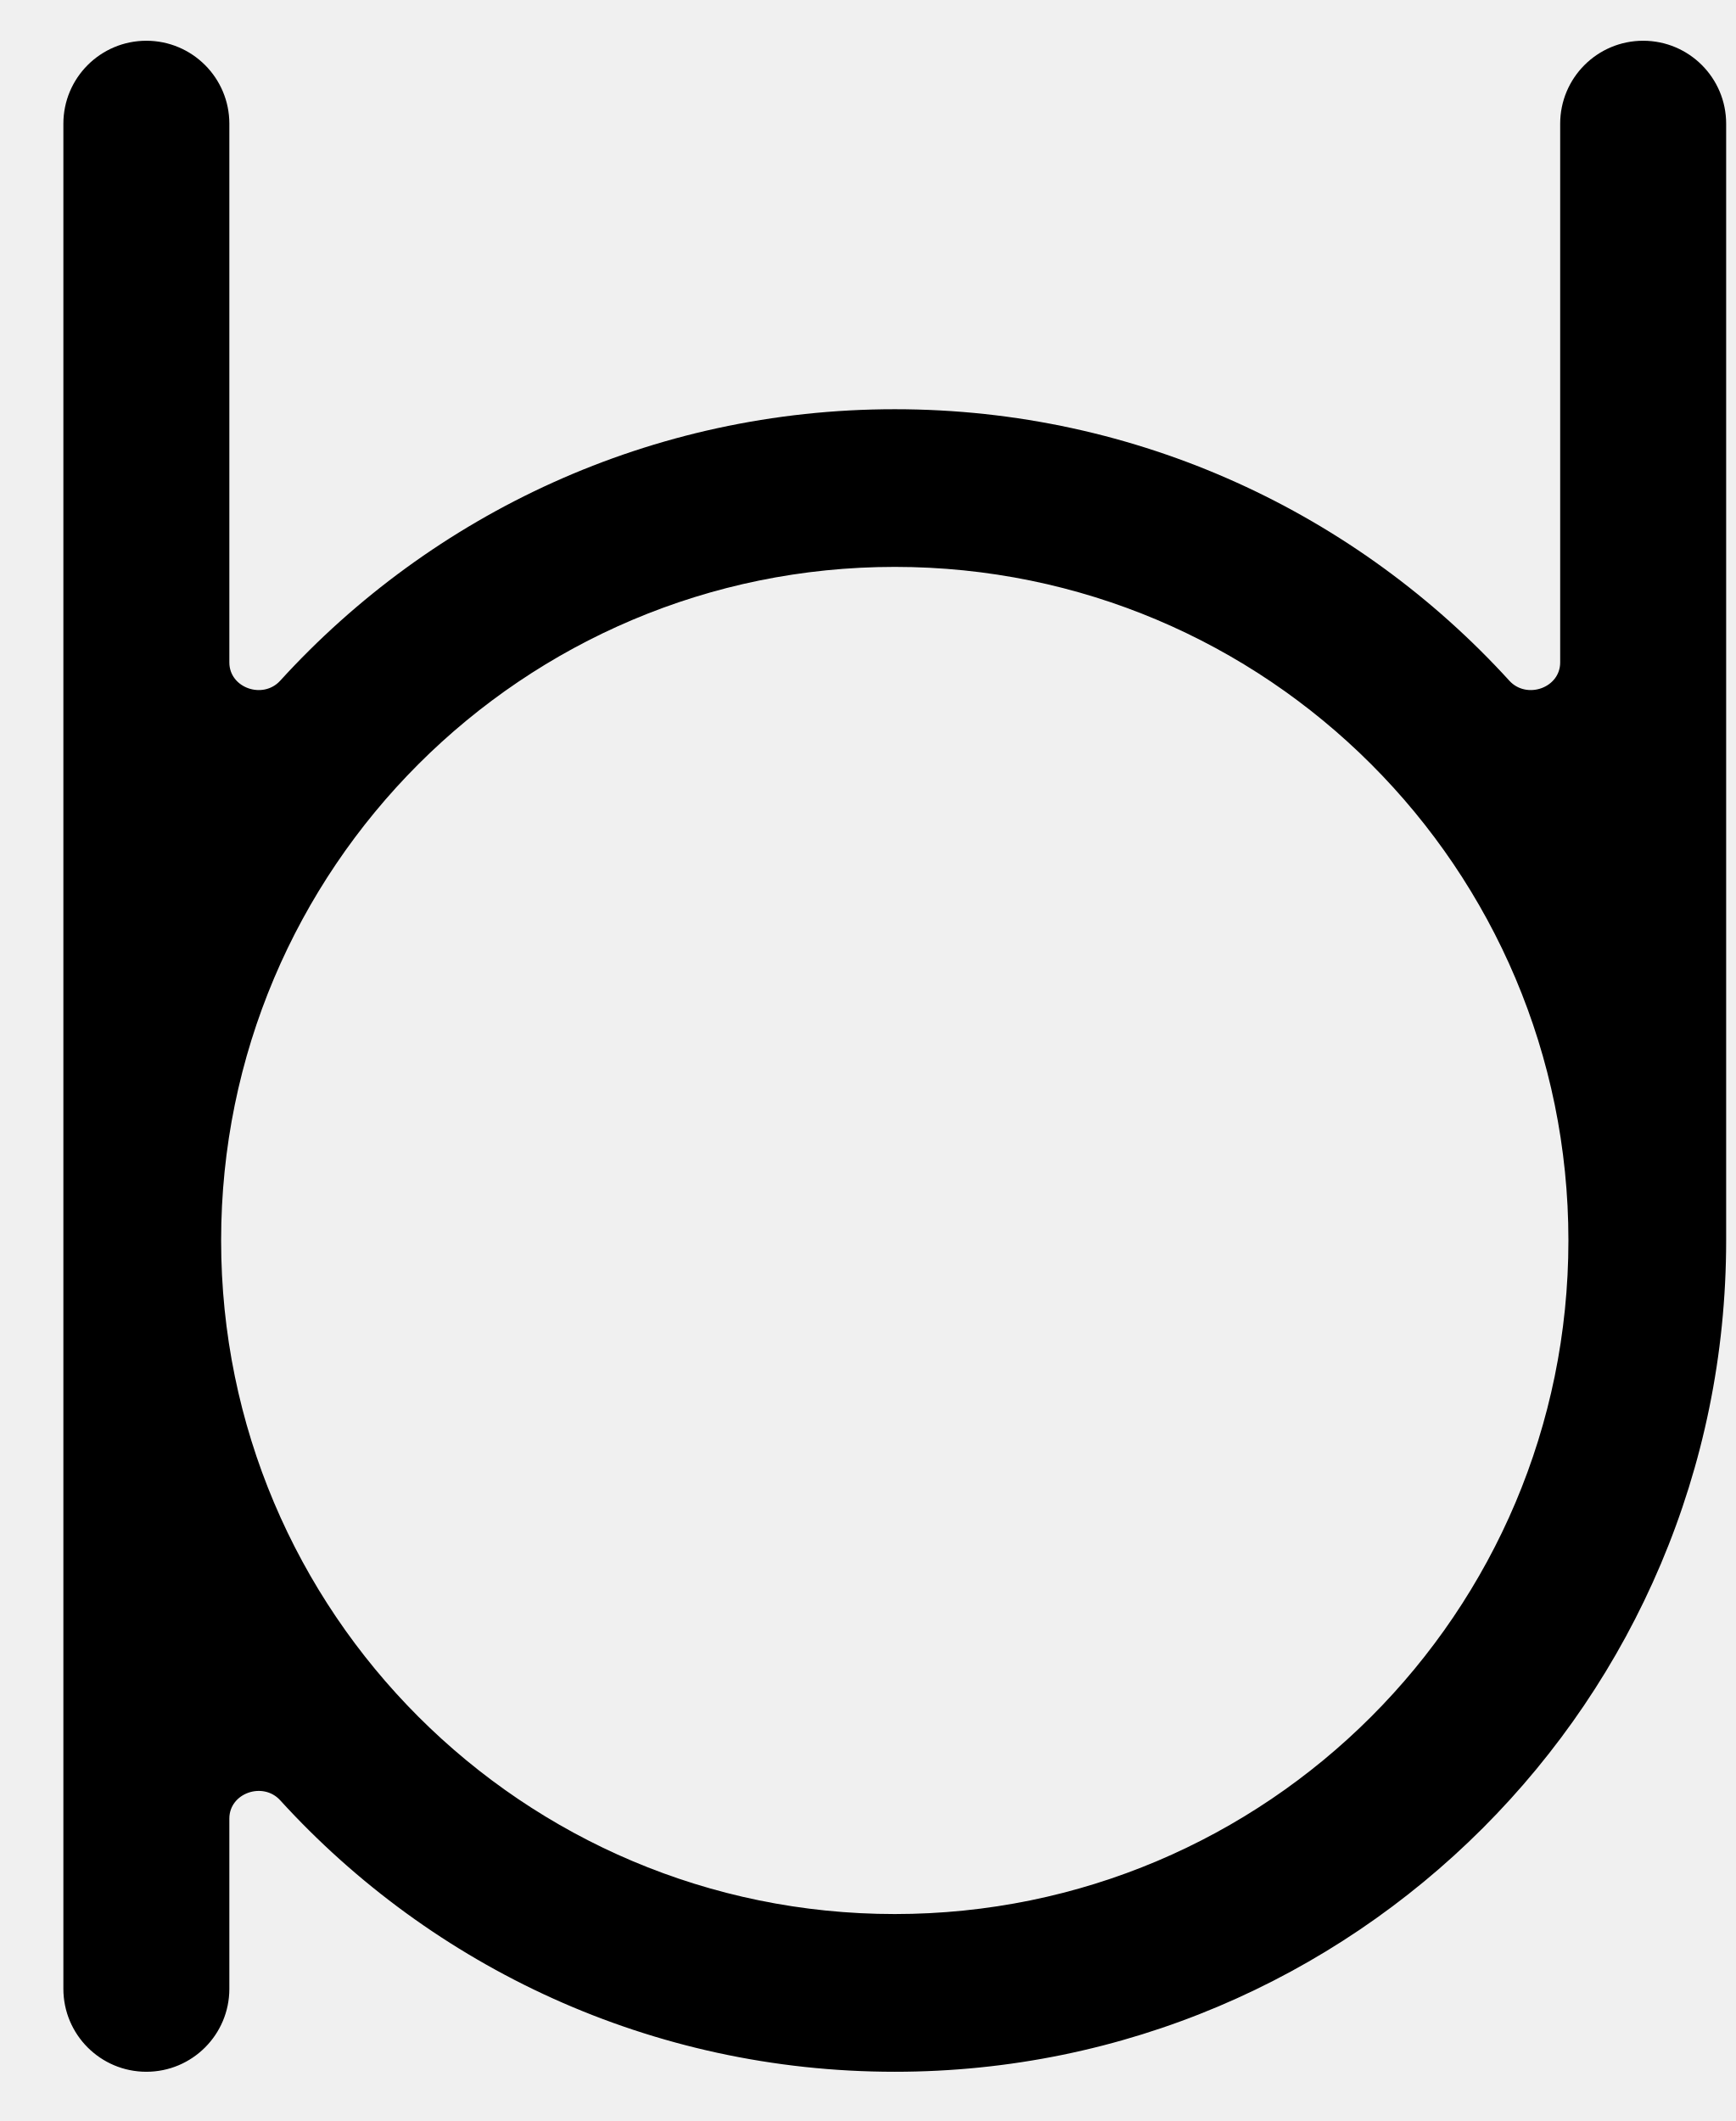
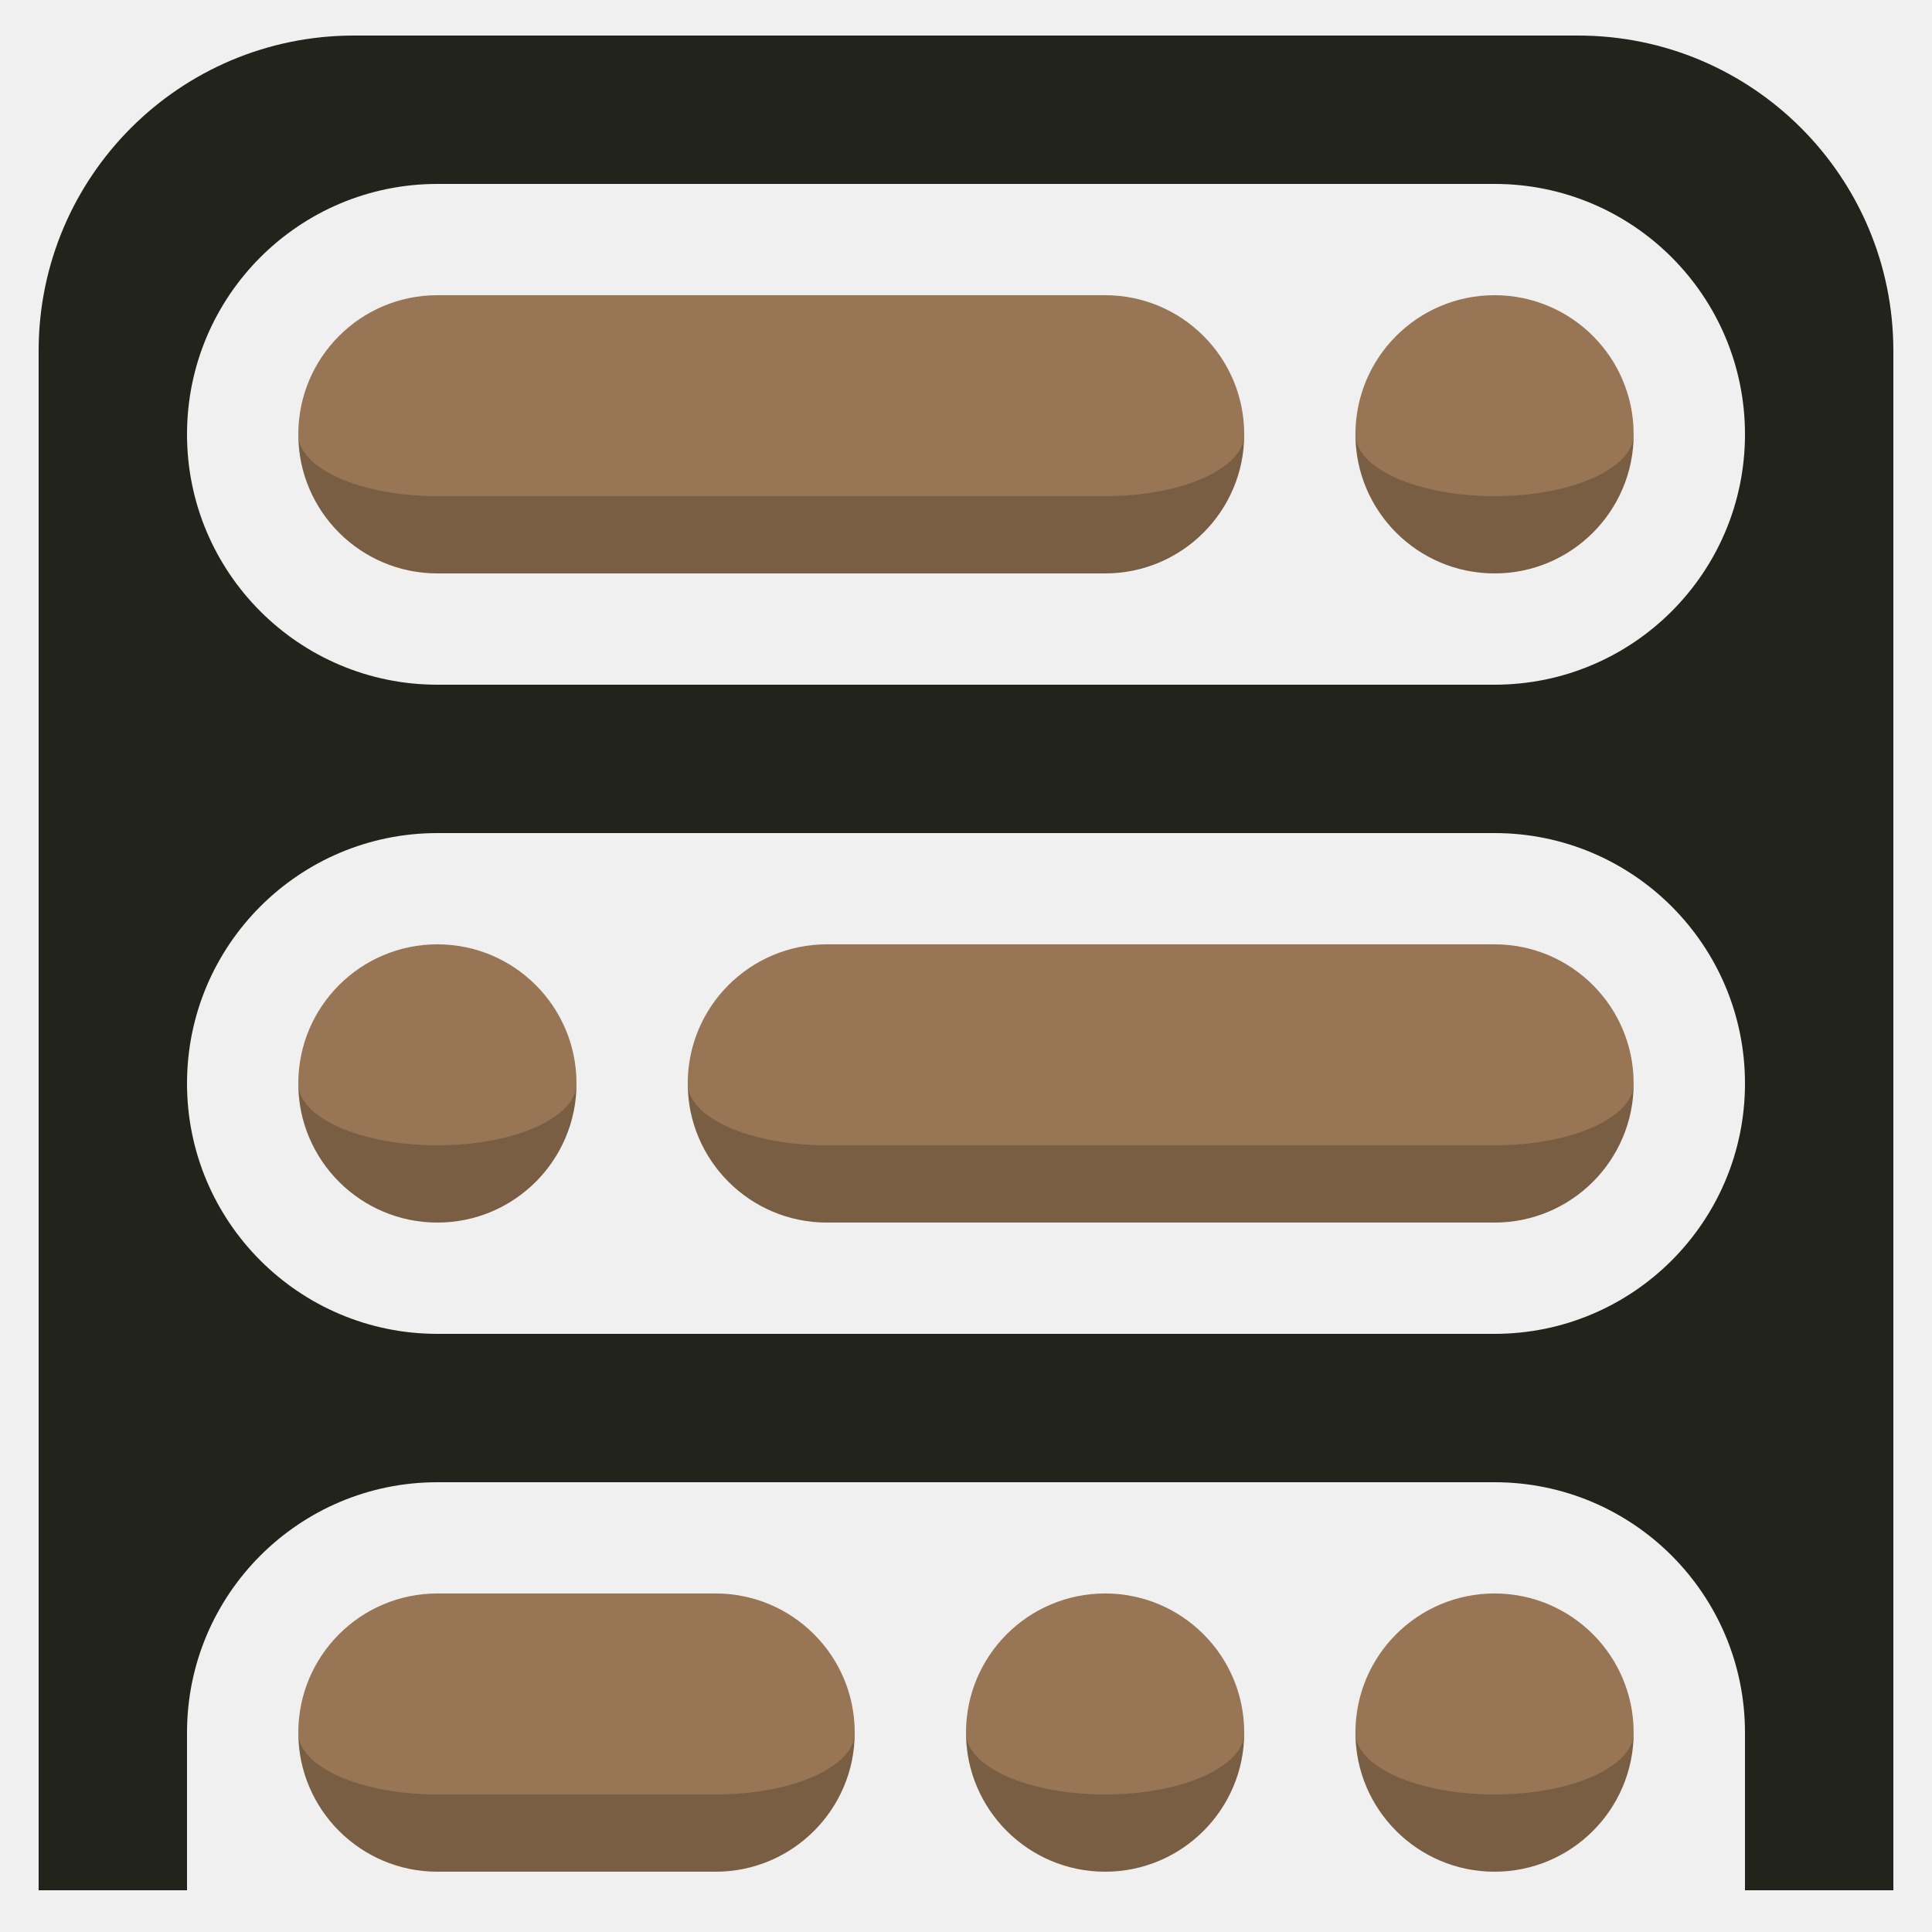
- <svg xmlns="http://www.w3.org/2000/svg" width="27" height="33" viewBox="0 0 27 33" fill="none">
-   <path fill-rule="evenodd" clip-rule="evenodd" d="M25.563 0.634C24.85 0.634 24.272 1.212 24.272 1.925V10.307C24.272 10.704 23.75 10.885 23.482 10.592C21.117 7.996 17.709 6.367 13.92 6.367C10.131 6.367 6.723 7.996 4.358 10.592C4.09 10.885 3.568 10.704 3.568 10.307V1.925C3.568 1.212 2.99 0.634 2.277 0.634C1.564 0.634 0.986 1.212 0.986 1.925V30.943C0.986 31.656 1.564 32.234 2.277 32.234C2.99 32.234 3.568 31.656 3.568 30.943V28.294C3.568 27.897 4.09 27.716 4.358 28.009C6.723 30.605 10.131 32.234 13.92 32.234C21.063 32.234 26.854 26.443 26.854 19.3C26.854 19.292 26.854 19.284 26.854 19.275C26.854 19.269 26.854 19.262 26.854 19.256C26.854 19.251 26.854 19.246 26.854 19.242V1.925C26.854 1.212 26.276 0.634 25.563 0.634ZM13.92 29.78C19.708 29.78 24.4 25.088 24.4 19.3C24.4 13.512 19.708 8.82 13.92 8.82C8.132 8.82 3.44 13.512 3.44 19.3C3.44 25.088 8.132 29.78 13.92 29.78Z" fill="black" />
+ <svg xmlns="http://www.w3.org/2000/svg" width="25" height="25" viewBox="0 0 25 25" fill="none">
+   <path fill-rule="evenodd" clip-rule="evenodd" d="M4.58 0.46C2.327 0.46 0.5 2.287 0.5 4.54V24.46H2.42L2.42 22.42C2.42 20.631 3.871 19.18 5.66 19.18L19.34 19.18C21.129 19.18 22.58 20.631 22.58 22.42L22.58 24.46H24.5V4.54C24.5 2.287 22.673 0.46 20.42 0.46H4.58ZM5.66 2.38C3.871 2.38 2.42 3.831 2.42 5.62C2.42 7.409 3.871 8.86 5.66 8.86L19.34 8.86C21.129 8.86 22.58 7.409 22.58 5.62C22.58 3.831 21.129 2.38 19.34 2.38L5.66 2.38ZM5.66 10.78C3.871 10.78 2.42 12.231 2.42 14.02C2.42 15.809 3.871 17.26 5.66 17.26L19.34 17.26C21.129 17.26 22.58 15.809 22.58 14.02C22.58 12.231 21.129 10.78 19.34 10.78L5.66 10.78Z" fill="#22241C" />
+   <rect x="21.14" y="7.42" width="3.6" height="3.6" rx="1.8" transform="rotate(-180 21.1396 7.41992)" fill="#987655" />
+   <rect x="21.14" y="24.22" width="3.6" height="3.6" rx="1.8" transform="rotate(-180 21.1396 24.2197)" fill="#987655" />
+   <rect x="16.1" y="24.22" width="3.6" height="3.6" rx="1.8" transform="rotate(-180 16.1001 24.2197)" fill="#987655" />
+   <rect x="11.06" y="24.22" width="7.2" height="3.6" rx="1.8" transform="rotate(-180 11.0601 24.2197)" fill="#987655" />
+   <rect x="16.1" y="7.42" width="12.24" height="3.6" rx="1.8" transform="rotate(-180 16.1001 7.41992)" fill="#987655" />
+   <rect x="7.46" y="15.82" width="3.6" height="3.6" rx="1.8" transform="rotate(-180 7.45996 15.8198)" fill="#987655" />
+   <rect x="21.14" y="15.82" width="12.24" height="3.6" rx="1.8" transform="rotate(-180 21.1396 15.8198)" fill="#987655" />
+   <mask id="path-9-inside-1_14_570" fill="white">
+     <path d="M21.14 5.62C21.14 6.614 20.334 7.42 19.34 7.42C18.346 7.42 17.54 6.614 17.54 5.62C17.54 4.626 18.346 3.82 19.34 3.82C20.334 3.82 21.14 4.626 21.14 5.62Z" />
+   </mask>
+   <path d="M21.14 6.62C21.14 7.614 20.334 8.42 19.34 8.42C18.346 8.42 17.54 7.614 17.54 6.62L17.54 5.62C17.54 6.062 18.346 6.42 19.34 6.42C20.334 6.42 21.14 6.062 21.14 5.62L21.14 6.62ZM17.54 3.82L21.14 3.82L17.54 3.82ZM21.14 3.82L21.14 7.42L21.14 3.82ZM17.54 7.42L17.54 3.82L17.54 7.42Z" fill="black" fill-opacity="0.2" mask="url(#path-9-inside-1_14_570)" />
+   <mask id="path-11-inside-2_14_570" fill="white">
+     <path d="M21.14 22.42C21.14 23.414 20.334 24.22 19.34 24.22C18.346 24.22 17.54 23.414 17.54 22.42C17.54 21.426 18.346 20.62 19.34 20.62C20.334 20.62 21.14 21.426 21.14 22.42Z" />
+   </mask>
+   <path d="M21.14 23.42C21.14 24.414 20.334 25.22 19.34 25.22C18.346 25.22 17.54 24.414 17.54 23.42L17.54 22.42C17.54 22.862 18.346 23.22 19.34 23.22C20.334 23.22 21.14 22.862 21.14 22.42L21.14 23.42ZM17.54 20.62L21.14 20.62L17.54 20.62ZM21.14 20.62L21.14 24.22L21.14 20.62ZM17.54 24.22L17.54 20.62L17.54 24.22Z" fill="black" fill-opacity="0.2" mask="url(#path-11-inside-2_14_570)" />
+   <mask id="path-13-inside-3_14_570" fill="white">
+     <path d="M16.1 22.42C16.1 23.414 15.294 24.22 14.3 24.22C13.306 24.22 12.5 23.414 12.5 22.42C12.5 21.426 13.306 20.62 14.3 20.62C15.294 20.62 16.1 21.426 16.1 22.42Z" />
+   </mask>
+   <path d="M16.1 23.42C16.1 24.414 15.294 25.22 14.3 25.22C13.306 25.22 12.5 24.414 12.5 23.42L12.5 22.42C12.5 22.862 13.306 23.22 14.3 23.22L14.3 23.22C15.294 23.22 16.1 22.862 16.1 22.42L16.1 23.42ZM12.5 20.62L16.1 20.62L12.5 20.62ZM16.1 20.62L16.1 24.22L16.1 20.62ZM12.5 24.22L12.5 20.62L12.5 24.22Z" fill="black" fill-opacity="0.2" mask="url(#path-13-inside-3_14_570)" />
+   <mask id="path-15-inside-4_14_570" fill="white">
+     <path d="M11.06 22.42C11.06 23.414 10.254 24.22 9.26 24.22L5.66 24.22C4.666 24.22 3.86 23.414 3.86 22.42C3.86 21.426 4.666 20.62 5.66 20.62L9.26 20.62C10.254 20.62 11.06 21.426 11.06 22.42Z" />
+   </mask>
+   <path d="M11.06 22.42C11.06 23.966 9.806 25.22 8.26 25.22L6.66 25.22C5.114 25.22 3.86 23.966 3.86 22.42L3.86 22.42C3.86 22.862 4.666 23.22 5.66 23.22L9.26 23.22C10.254 23.22 11.06 22.862 11.06 22.42L11.06 22.42ZM3.86 20.62L11.06 20.62L3.86 20.62ZM11.06 20.62L11.06 24.22L11.06 20.62ZM3.86 24.22L3.86 20.62L3.86 24.22Z" fill="black" fill-opacity="0.2" mask="url(#path-15-inside-4_14_570)" />
+   <mask id="path-17-inside-5_14_570" fill="white">
+     <path d="M16.1 5.62C16.1 6.614 15.294 7.42 14.3 7.42L5.66 7.42C4.666 7.42 3.86 6.614 3.86 5.62C3.86 4.626 4.666 3.82 5.66 3.82L14.3 3.82C15.294 3.82 16.1 4.626 16.1 5.62Z" />
+   </mask>
+   <path d="M16.1 5.62C16.1 7.166 14.847 8.42 13.3 8.42L6.66 8.42C5.114 8.42 3.86 7.166 3.86 5.62C3.86 6.062 4.666 6.42 5.66 6.42L14.3 6.42C15.294 6.42 16.1 6.062 16.1 5.62ZM3.86 3.82L16.1 3.82L3.86 3.82ZM16.1 3.82L16.1 7.42L16.1 3.82ZM3.86 7.42L3.86 3.82L3.86 7.42Z" fill="black" fill-opacity="0.2" mask="url(#path-17-inside-5_14_570)" />
+   <mask id="path-19-inside-6_14_570" fill="white">
+     <path d="M7.46 14.02C7.46 15.014 6.654 15.82 5.66 15.82C4.666 15.82 3.86 15.014 3.86 14.02C3.86 13.026 4.666 12.22 5.66 12.22C6.654 12.22 7.46 13.026 7.46 14.02Z" />
+   </mask>
+   <path d="M7.46 15.02C7.46 16.014 6.654 16.82 5.66 16.82L5.66 16.82C4.666 16.82 3.86 16.014 3.86 15.02L3.86 14.02C3.86 14.462 4.666 14.82 5.66 14.82C6.654 14.82 7.46 14.462 7.46 14.02L7.46 15.02ZM3.86 12.22L7.46 12.22L3.86 12.22ZM7.46 12.22L7.46 15.82L7.46 12.22ZM3.86 15.82L3.86 12.22L3.86 15.82Z" fill="black" fill-opacity="0.2" mask="url(#path-19-inside-6_14_570)" />
+   <mask id="path-21-inside-7_14_570" fill="white">
+     <path d="M21.14 14.02C21.14 15.014 20.334 15.82 19.34 15.82L10.7 15.82C9.706 15.82 8.9 15.014 8.9 14.02C8.9 13.026 9.706 12.22 10.7 12.22L19.34 12.22C20.334 12.22 21.14 13.026 21.14 14.02Z" />
+   </mask>
+   <path d="M21.14 14.02C21.14 15.566 19.886 16.82 18.34 16.82L11.7 16.82C10.153 16.82 8.9 15.566 8.9 14.02C8.9 14.462 9.706 14.82 10.7 14.82L19.34 14.82C20.334 14.82 21.14 14.462 21.14 14.02ZM8.9 12.22L21.14 12.22L8.9 12.22ZM21.14 12.22L21.14 15.82L21.14 12.22ZM8.9 15.82L8.9 12.22L8.9 15.82Z" fill="black" fill-opacity="0.2" mask="url(#path-21-inside-7_14_570)" />
</svg>
